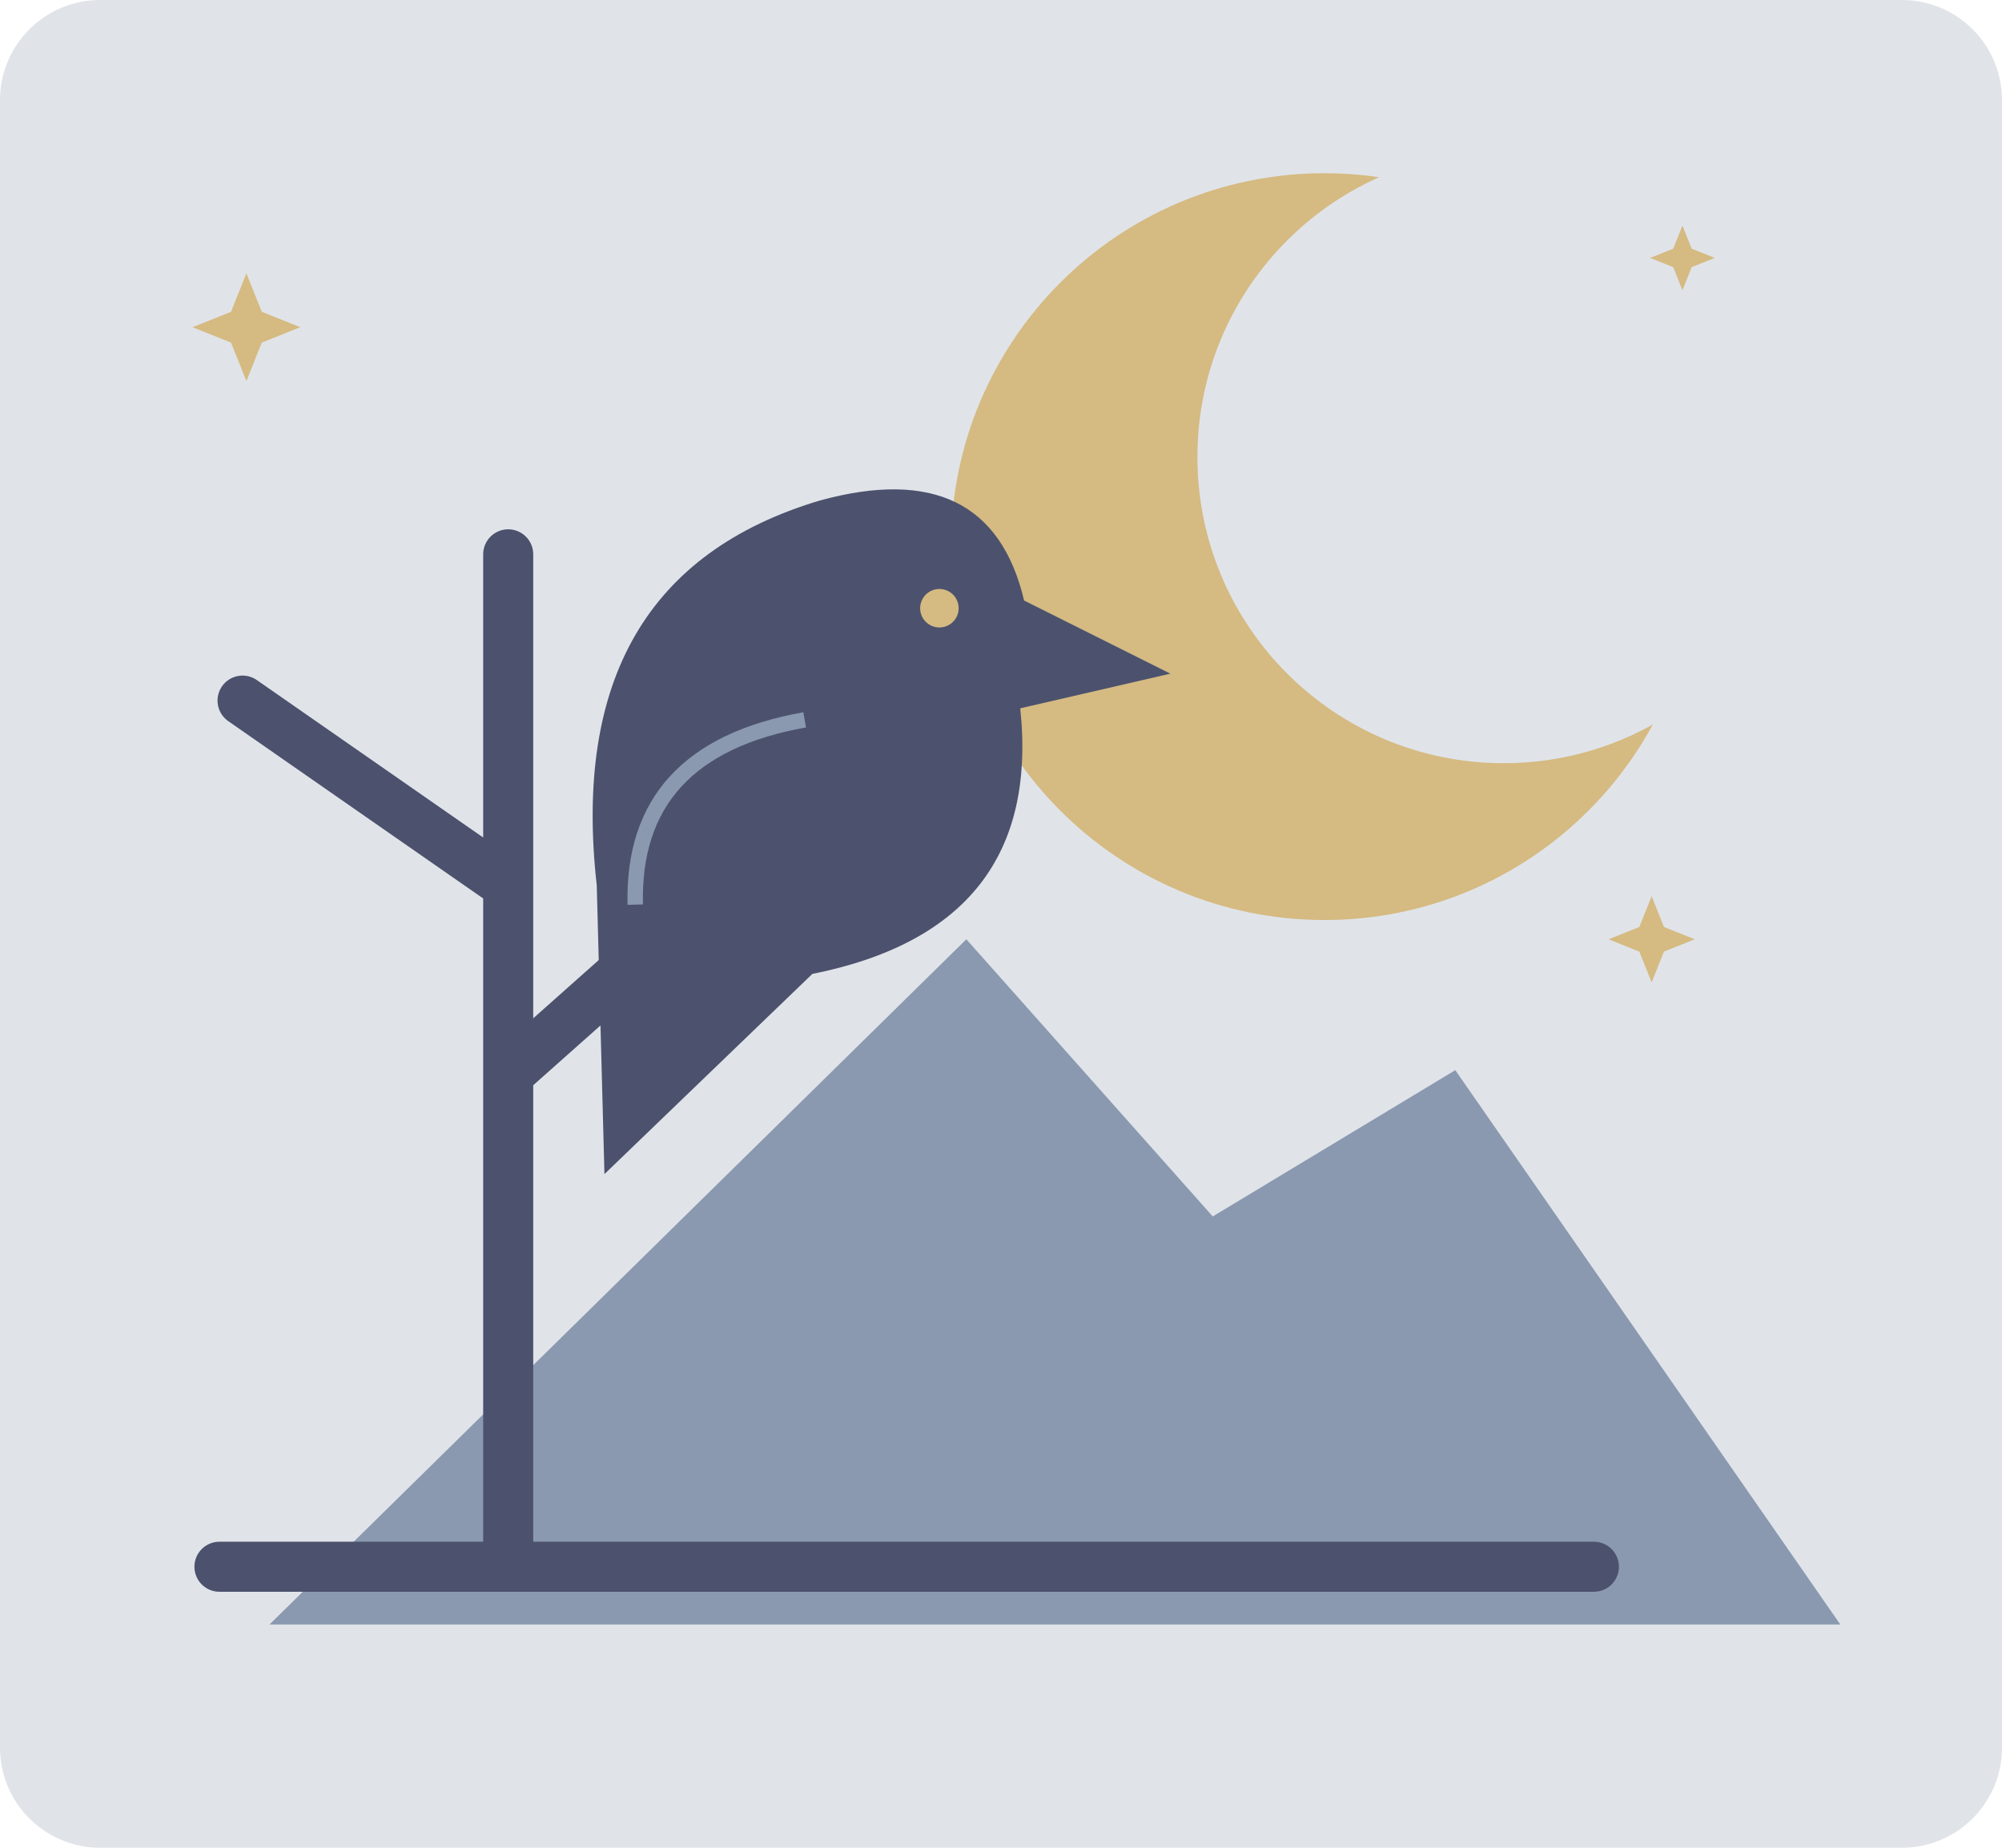
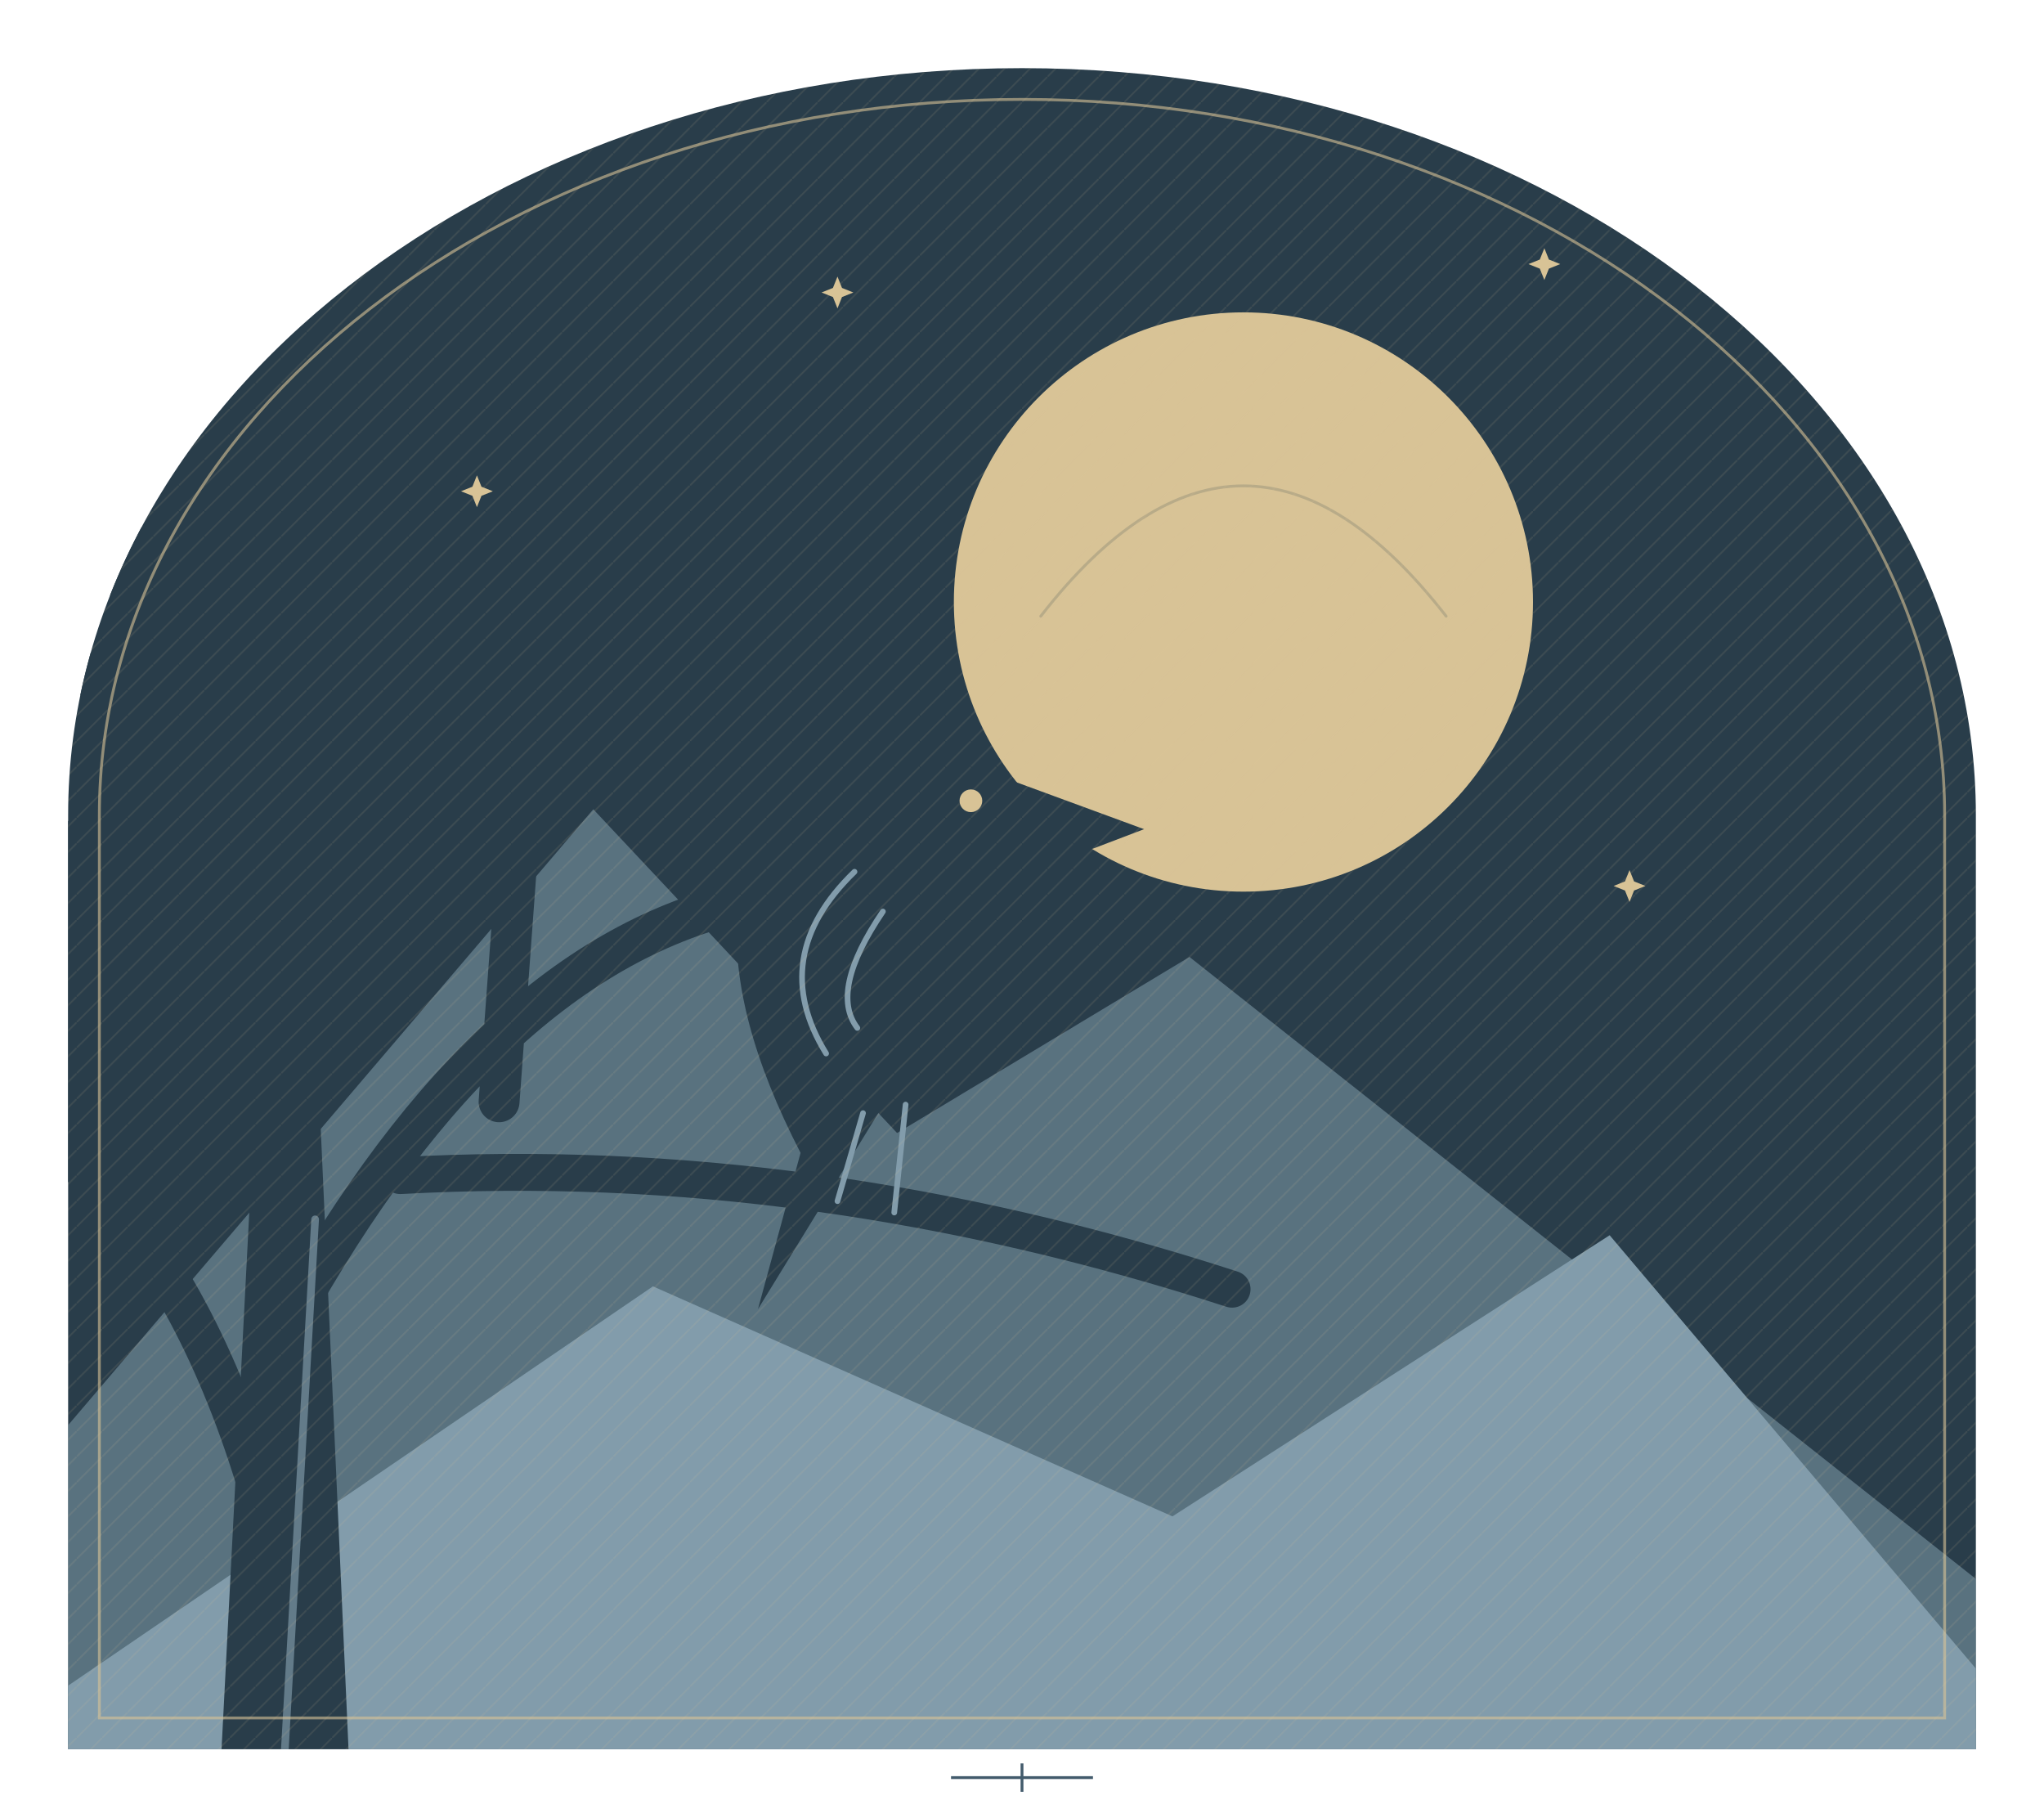
- <svg xmlns="http://www.w3.org/2000/svg" width="520" height="480" viewBox="0 0 520 480" role="img" aria-labelledby="title" data-scene="raven-lookout" data-theme="light">
-   <rect width="520" height="480" rx="26" fill="#e0e4e9" />
-   <circle cx="344" cy="142" r="97" fill="#d5ba82" />
-   <circle cx="390.56" cy="118.72" r="79.54" fill="#e0e4e9" />
-   <path d="M70 422 251 244l64 72 63-38 100 144Z" fill="#8a99b0" />
-   <path d="M57 407h357M132 407V144m0 86-69-48m69 97 72-64" stroke="#4c526d" stroke-width="13" stroke-linecap="round" />
-   <path d="M155 230q-9-80 58-100 44-12 53 26l38 19-39 9q6 57-54 69l-54 52Z" fill="#4c526d" />
-   <circle cx="244" cy="158" r="5" fill="#d5ba82" />
-   <path d="M209 187q-45 8-44 48" fill="none" stroke="#8a99b0" stroke-width="4" />
-   <path transform="translate(64 85) scale(1)" d="M0-14 4-4 14 0 4 4 0 14-4 4-14 0-4-4Z" fill="#d5ba82" />
-   <path transform="translate(437 67) scale(0.6)" d="M0-14 4-4 14 0 4 4 0 14-4 4-14 0-4-4Z" fill="#d5ba82" />
-   <path transform="translate(429 244) scale(0.8)" d="M0-14 4-4 14 0 4 4 0 14-4 4-14 0-4-4Z" fill="#d5ba82" />
+ <svg xmlns="http://www.w3.org/2000/svg" width="720" height="640" viewBox="0 0 720 640" role="img" aria-labelledby="title" data-scene="raven-lookout" data-theme="light">
+   <defs>
+     <clipPath id="scene">
+       <path d="M24 616V287a336 263 0 0 1 672 0v329Z" />
+     </clipPath>
+     <pattern id="engraving" width="9" height="9" patternUnits="userSpaceOnUse">
+       <path d="m0 9 9-9" stroke="#d8c396" stroke-width=".6" opacity=".11" />
+     </pattern>
+   </defs>
+   <g clip-path="url(#scene)">
+     <path d="M0 0h720v640H0Z" fill="#293d4a" />
+     <circle cx="438" cy="212" r="102" fill="#d8c396" />
+     <path d="M366.6 217q71.4 -91.8 142.8 0" fill="none" stroke="#293d4a" stroke-width="1" opacity="0.18" stroke-linecap="round" stroke-linejoin="round" />
+     <path d="M0 530 209 285l107 114 103-62 301 238v65H0Z" fill="#829cab" opacity=".55" />
+     <path d="m0 610 230-157 183 81 154-99 153 181v24H0Z" fill="#829cab" />
+     <g transform="translate(102 640) scale(1.8 1.8)">
+       <path d="M-14 0 0-271 12-3Z" fill="#293d4a" />
+       <path d="M0-40q-18-89-75-109m72 57q40-75 91-87M-5-182q-28-48-61-53M2-217q28-47 55-55M-40-133l-6-59M41-140l5-68M-28-218l-8-55" fill="none" stroke="#293d4a" stroke-width="8" opacity="1" stroke-linecap="round" stroke-linejoin="round" />
+       <path d="M-1-12 5-117" fill="none" stroke="#829cab" stroke-width="1.5" opacity="0.65" stroke-linecap="round" stroke-linejoin="round" />
+     </g>
+     <path d="M141 414q145-8 293 40" fill="none" stroke="#293d4a" stroke-width="13" opacity="1" stroke-linecap="round" stroke-linejoin="round" />
+     <path d="M282 406q-50-97 11-143 33-27 61 11l49 18-42 16q-6 61-51 83l-43 70Z" fill="#293d4a" />
+     <circle cx="342" cy="282" r="4" fill="#d8c396" />
+     <path d="M301 307q-31 30-10 64m20-50q-19 28-9 41M304 392l-9 31m24-34-4 38" fill="none" stroke="#829cab" stroke-width="2" opacity="1" stroke-linecap="round" stroke-linejoin="round" />
+     <path transform="translate(168 173) scale(0.4)" d="M0-14 4-4 14 0 4 4 0 14-4 4-14 0-4-4Z" fill="#d8c396" />
+     <path transform="translate(295 103) scale(0.4)" d="M0-14 4-4 14 0 4 4 0 14-4 4-14 0-4-4Z" fill="#d8c396" />
+     <path transform="translate(574 312) scale(0.4)" d="M0-14 4-4 14 0 4 4 0 14-4 4-14 0-4-4Z" fill="#d8c396" />
+     <path transform="translate(544 93) scale(0.4)" d="M0-14 4-4 14 0 4 4 0 14-4 4-14 0-4-4Z" fill="#d8c396" />
+     <path d="M0 0h720v640H0Z" fill="url(#engraving)" />
+   </g>
+   <path d="M35 605V287a325 252 0 0 1 650 0v318Z" fill="none" stroke="#d8c396" stroke-width="1" opacity=".6" />
+   <path d="M335 626h50m-25-5v10" stroke="#425b6c" stroke-width="1" />
</svg>
